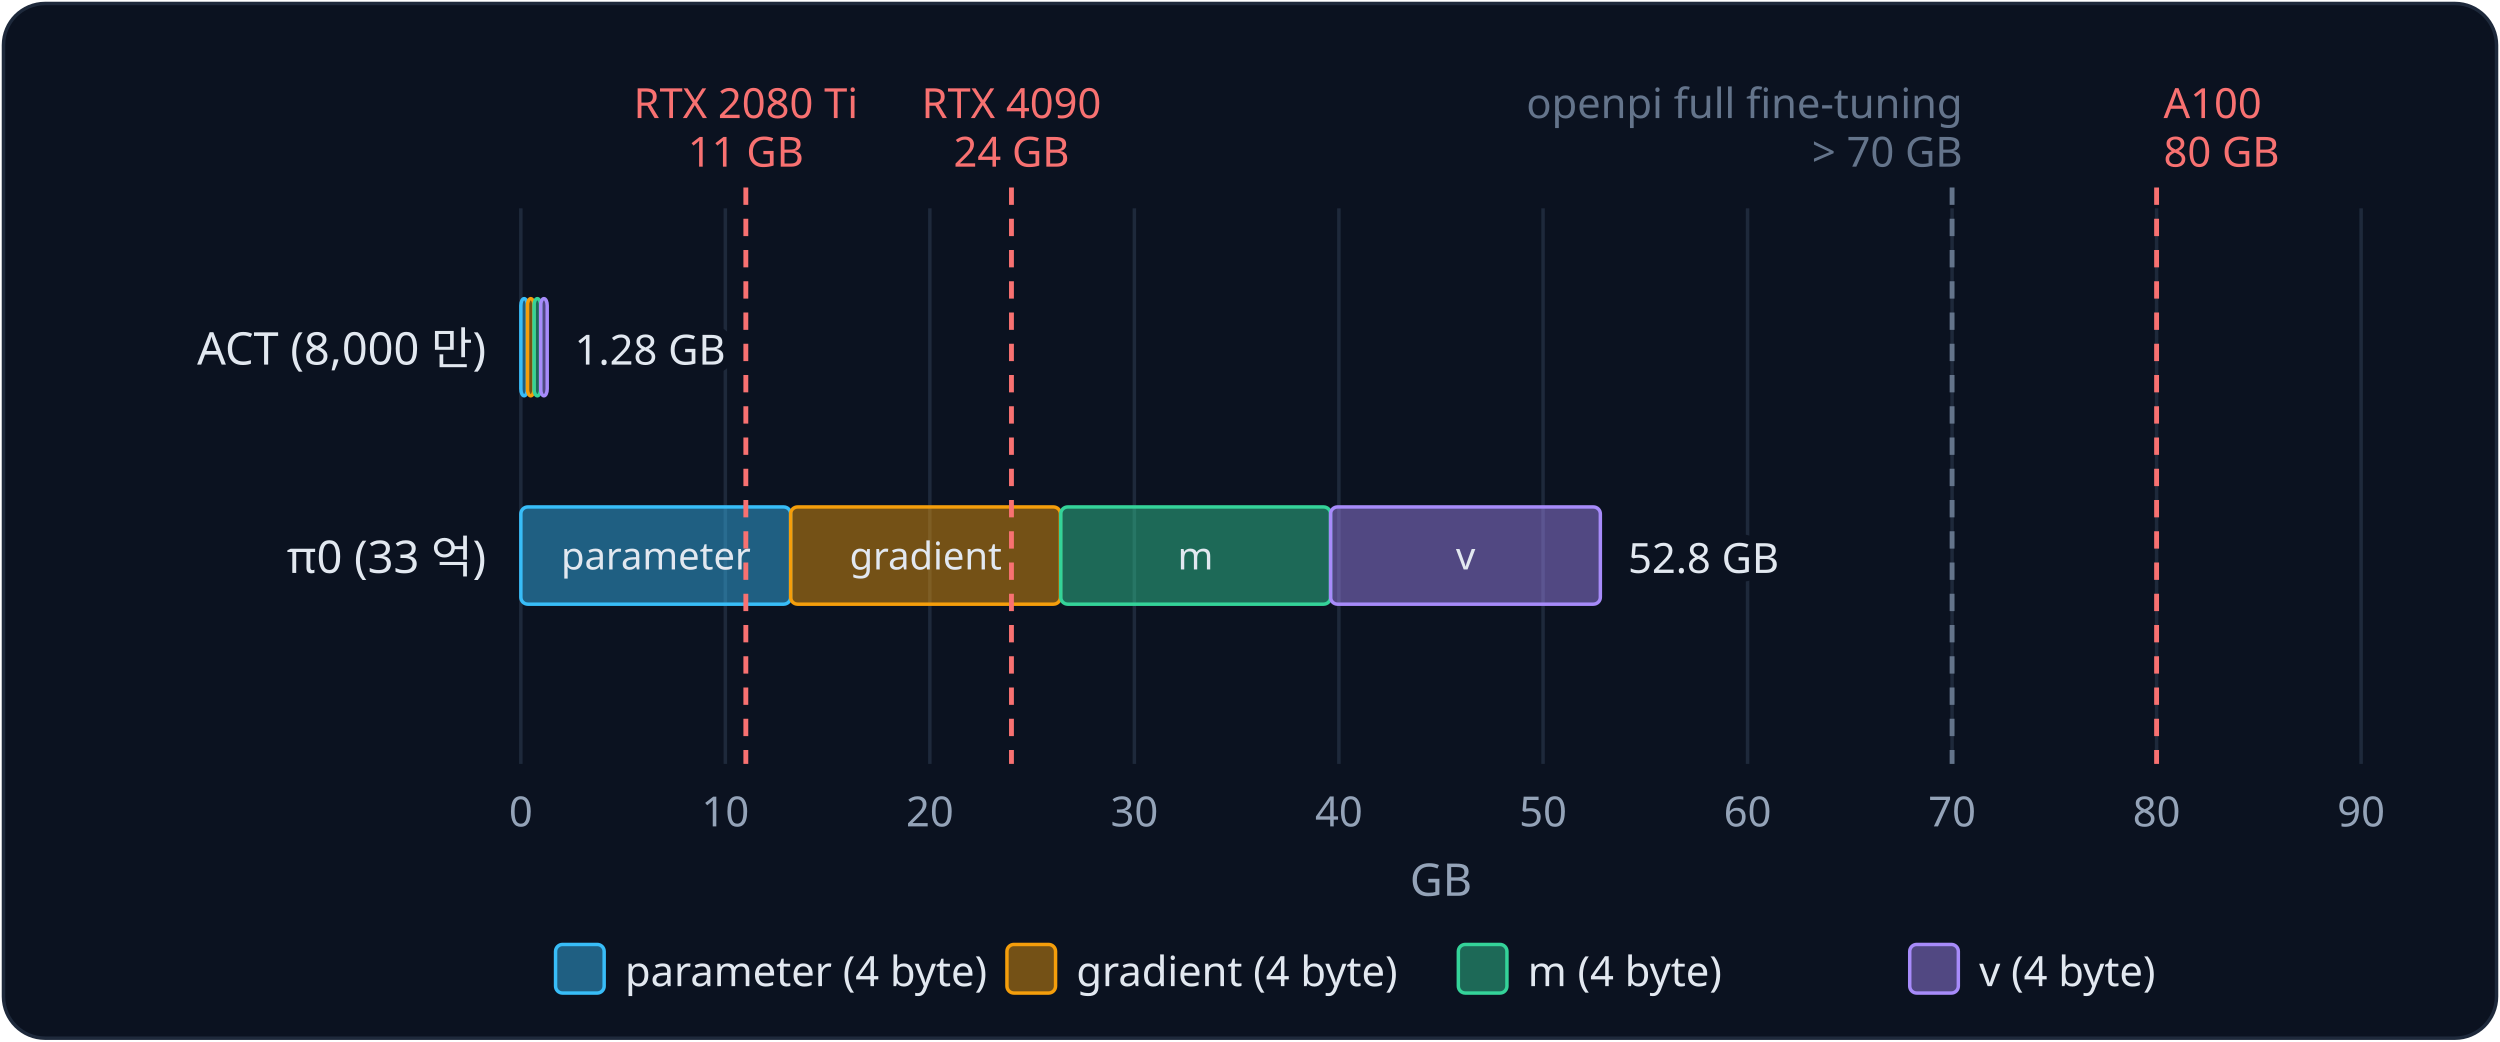
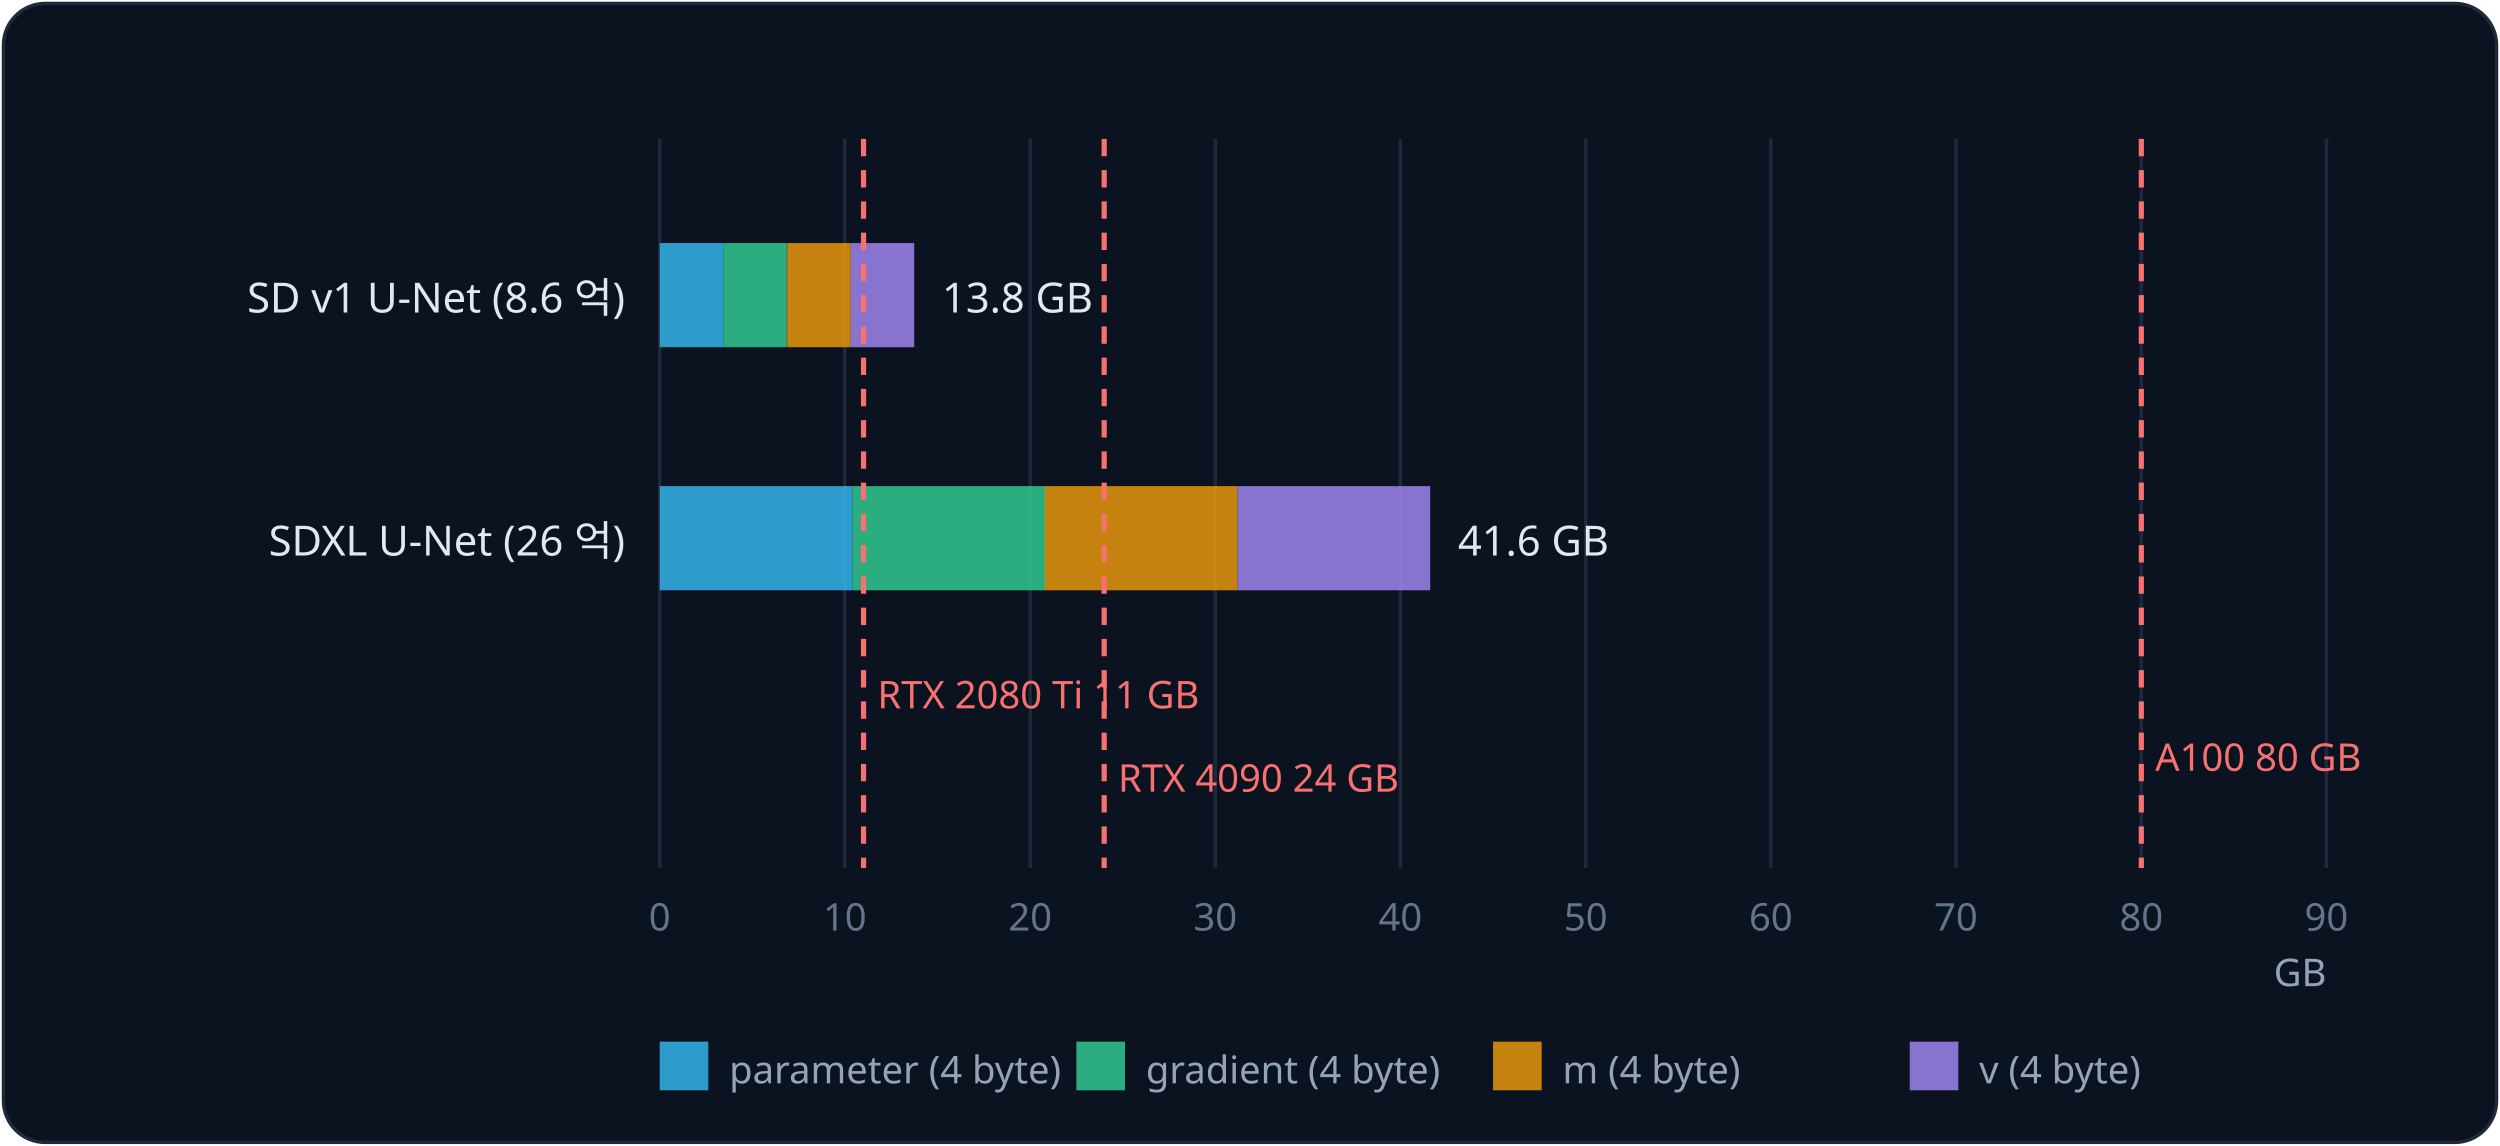
- <svg xmlns="http://www.w3.org/2000/svg" viewBox="0 0 720 300" font-family="Pretendard, 'Apple SD Gothic Neo', 'Noto Sans KR', system-ui, sans-serif">
+ <svg xmlns="http://www.w3.org/2000/svg" viewBox="0 0 720 330" font-family="Pretendard, 'Apple SD Gothic Neo', 'Noto Sans KR', system-ui, sans-serif">
  <defs>
-     <marker id="ar-gray" viewBox="0 0 10 10" refX="9" refY="5" markerWidth="7" markerHeight="7" orient="auto-start-reverse">
+     <marker id="arrow" viewBox="0 0 10 10" refX="9" refY="5" markerWidth="7" markerHeight="7" orient="auto-start-reverse">
      <path d="M0,0 L10,5 L0,10 z" fill="#94a3b8" />
    </marker>
-     <marker id="ar-amber" viewBox="0 0 10 10" refX="9" refY="5" markerWidth="7" markerHeight="7" orient="auto-start-reverse">
+     <marker id="arrow-blue" viewBox="0 0 10 10" refX="9" refY="5" markerWidth="7" markerHeight="7" orient="auto-start-reverse">
+       <path d="M0,0 L10,5 L0,10 z" fill="#38bdf8" />
+     </marker>
+     <marker id="arrow-amber" viewBox="0 0 10 10" refX="9" refY="5" markerWidth="7" markerHeight="7" orient="auto-start-reverse">
      <path d="M0,0 L10,5 L0,10 z" fill="#f59e0b" />
    </marker>
-     <marker id="ar-sky" viewBox="0 0 10 10" refX="9" refY="5" markerWidth="7" markerHeight="7" orient="auto-start-reverse">
-       <path d="M0,0 L10,5 L0,10 z" fill="#38bdf8" />
-     </marker>
-     <marker id="ar-green" viewBox="0 0 10 10" refX="9" refY="5" markerWidth="7" markerHeight="7" orient="auto-start-reverse">
+     <marker id="arrow-green" viewBox="0 0 10 10" refX="9" refY="5" markerWidth="7" markerHeight="7" orient="auto-start-reverse">
      <path d="M0,0 L10,5 L0,10 z" fill="#34d399" />
    </marker>
-     <marker id="ar-red" viewBox="0 0 10 10" refX="9" refY="5" markerWidth="7" markerHeight="7" orient="auto-start-reverse">
+     <marker id="arrow-red" viewBox="0 0 10 10" refX="9" refY="5" markerWidth="7" markerHeight="7" orient="auto-start-reverse">
      <path d="M0,0 L10,5 L0,10 z" fill="#f87171" />
    </marker>
-     <marker id="ar-violet" viewBox="0 0 10 10" refX="9" refY="5" markerWidth="7" markerHeight="7" orient="auto-start-reverse">
+     <marker id="arrow-text" viewBox="0 0 10 10" refX="9" refY="5" markerWidth="7" markerHeight="7" orient="auto-start-reverse">
+       <path d="M0,0 L10,5 L0,10 z" fill="#e2e8f0" />
+     </marker>
+     <marker id="arrow-purple" viewBox="0 0 10 10" refX="9" refY="5" markerWidth="7" markerHeight="7" orient="auto-start-reverse">
      <path d="M0,0 L10,5 L0,10 z" fill="#a78bfa" />
    </marker>
-     <marker id="ar-fg" viewBox="0 0 10 10" refX="9" refY="5" markerWidth="7" markerHeight="7" orient="auto-start-reverse">
-       <path d="M0,0 L10,5 L0,10 z" fill="#e2e8f0" />
-     </marker>
  </defs>
-   <rect x="1" y="1" width="718" height="298" rx="12" fill="#0b1220" stroke="#1e293b" />
-   <line x1="150.0" y1="60.0" x2="150.0" y2="220.0" stroke="#1e293b" stroke-width="1.0" />
-   <text x="150.0" y="238.0" fill="#94a3b8" font-size="12" text-anchor="middle">0</text>
-   <line x1="208.9" y1="60.0" x2="208.9" y2="220.0" stroke="#1e293b" stroke-width="1.0" />
-   <text x="208.9" y="238.0" fill="#94a3b8" font-size="12" text-anchor="middle">10</text>
-   <line x1="267.8" y1="60.0" x2="267.8" y2="220.0" stroke="#1e293b" stroke-width="1.0" />
-   <text x="267.8" y="238.0" fill="#94a3b8" font-size="12" text-anchor="middle">20</text>
-   <line x1="326.7" y1="60.0" x2="326.7" y2="220.0" stroke="#1e293b" stroke-width="1.0" />
-   <text x="326.7" y="238.0" fill="#94a3b8" font-size="12" text-anchor="middle">30</text>
-   <line x1="385.6" y1="60.0" x2="385.6" y2="220.0" stroke="#1e293b" stroke-width="1.0" />
-   <text x="385.6" y="238.0" fill="#94a3b8" font-size="12" text-anchor="middle">40</text>
-   <line x1="444.4" y1="60.0" x2="444.4" y2="220.0" stroke="#1e293b" stroke-width="1.0" />
-   <text x="444.4" y="238.0" fill="#94a3b8" font-size="12" text-anchor="middle">50</text>
-   <line x1="503.3" y1="60.0" x2="503.3" y2="220.0" stroke="#1e293b" stroke-width="1.0" />
-   <text x="503.3" y="238.0" fill="#94a3b8" font-size="12" text-anchor="middle">60</text>
-   <line x1="562.2" y1="60.0" x2="562.2" y2="220.0" stroke="#1e293b" stroke-width="1.0" />
-   <text x="562.2" y="238.0" fill="#94a3b8" font-size="12" text-anchor="middle">70</text>
-   <line x1="621.1" y1="60.0" x2="621.1" y2="220.0" stroke="#1e293b" stroke-width="1.0" />
-   <text x="621.1" y="238.0" fill="#94a3b8" font-size="12" text-anchor="middle">80</text>
-   <line x1="680.0" y1="60.0" x2="680.0" y2="220.0" stroke="#1e293b" stroke-width="1.0" />
-   <text x="680.0" y="238.0" fill="#94a3b8" font-size="12" text-anchor="middle">90</text>
-   <text x="415.0" y="258.0" fill="#94a3b8" font-size="13" text-anchor="middle">GB</text>
-   <text x="140.0" y="105.0" fill="#e2e8f0" font-size="13" text-anchor="end">ACT (8,000 만)</text>
-   <rect x="150.0" y="86.0" width="1.9" height="28.0" rx="2" fill="#38bdf8" fill-opacity="0.45" stroke="#38bdf8" stroke-width="1" />
-   <rect x="151.9" y="86.0" width="1.9" height="28.0" rx="2" fill="#f59e0b" fill-opacity="0.45" stroke="#f59e0b" stroke-width="1" />
-   <rect x="153.8" y="86.0" width="1.9" height="28.0" rx="2" fill="#34d399" fill-opacity="0.45" stroke="#34d399" stroke-width="1" />
-   <rect x="155.7" y="86.0" width="1.9" height="28.0" rx="2" fill="#a78bfa" fill-opacity="0.45" stroke="#a78bfa" stroke-width="1" />
-   <text x="165.5" y="105.0" fill="#e2e8f0" font-size="12" text-anchor="start" stroke="#0b1220" stroke-width="5" stroke-linejoin="round" paint-order="stroke">1.28 GB</text>
-   <text x="140.0" y="165.0" fill="#e2e8f0" font-size="13" text-anchor="end">π0 (33 억)</text>
-   <rect x="150.0" y="146.0" width="77.7" height="28.0" rx="2" fill="#38bdf8" fill-opacity="0.45" stroke="#38bdf8" stroke-width="1" />
-   <text x="188.9" y="164.0" fill="#e2e8f0" font-size="11" text-anchor="middle">parameter</text>
-   <rect x="227.7" y="146.0" width="77.7" height="28.0" rx="2" fill="#f59e0b" fill-opacity="0.45" stroke="#f59e0b" stroke-width="1" />
-   <text x="266.6" y="164.0" fill="#e2e8f0" font-size="11" text-anchor="middle">gradient</text>
-   <rect x="305.5" y="146.0" width="77.7" height="28.0" rx="2" fill="#34d399" fill-opacity="0.45" stroke="#34d399" stroke-width="1" />
-   <text x="344.3" y="164.0" fill="#e2e8f0" font-size="11" text-anchor="middle">m</text>
-   <rect x="383.2" y="146.0" width="77.7" height="28.0" rx="2" fill="#a78bfa" fill-opacity="0.45" stroke="#a78bfa" stroke-width="1" />
-   <text x="422.1" y="164.0" fill="#e2e8f0" font-size="11" text-anchor="middle">v</text>
-   <text x="468.9" y="165.0" fill="#e2e8f0" font-size="12" text-anchor="start" stroke="#0b1220" stroke-width="5" stroke-linejoin="round" paint-order="stroke">52.8 GB</text>
-   <line x1="214.8" y1="54.0" x2="214.8" y2="220.0" stroke="#f87171" stroke-width="1.4" stroke-dasharray="5 4" />
-   <line x1="291.3" y1="54.0" x2="291.3" y2="220.0" stroke="#f87171" stroke-width="1.4" stroke-dasharray="5 4" />
-   <line x1="562.2" y1="54.0" x2="562.2" y2="220.0" stroke="#64748b" stroke-width="1.4" stroke-dasharray="5 4" />
-   <line x1="621.1" y1="54.0" x2="621.1" y2="220.0" stroke="#f87171" stroke-width="1.4" stroke-dasharray="5 4" />
-   <text x="214.8" y="34.0" fill="#f87171" font-size="12" text-anchor="middle" stroke="#0b1220" stroke-width="5" stroke-linejoin="round" paint-order="stroke">RTX 2080 Ti</text>
-   <text x="214.8" y="48.0" fill="#f87171" font-size="12" text-anchor="middle" stroke="#0b1220" stroke-width="5" stroke-linejoin="round" paint-order="stroke">11 GB</text>
-   <text x="291.3" y="34.0" fill="#f87171" font-size="12" text-anchor="middle" stroke="#0b1220" stroke-width="5" stroke-linejoin="round" paint-order="stroke">RTX 4090</text>
-   <text x="291.3" y="48.0" fill="#f87171" font-size="12" text-anchor="middle" stroke="#0b1220" stroke-width="5" stroke-linejoin="round" paint-order="stroke">24 GB</text>
-   <text x="565.2" y="34.0" fill="#64748b" font-size="12" text-anchor="end" stroke="#0b1220" stroke-width="5" stroke-linejoin="round" paint-order="stroke">openpi full fine-tuning</text>
-   <text x="565.2" y="48.0" fill="#64748b" font-size="12" text-anchor="end" stroke="#0b1220" stroke-width="5" stroke-linejoin="round" paint-order="stroke">&gt; 70 GB</text>
-   <text x="623.1" y="34.0" fill="#f87171" font-size="12" text-anchor="start" stroke="#0b1220" stroke-width="5" stroke-linejoin="round" paint-order="stroke">A100</text>
-   <text x="623.1" y="48.0" fill="#f87171" font-size="12" text-anchor="start" stroke="#0b1220" stroke-width="5" stroke-linejoin="round" paint-order="stroke">80 GB</text>
-   <rect x="160.0" y="272.0" width="14.0" height="14.0" rx="2" fill="#38bdf8" fill-opacity="0.45" stroke="#38bdf8" stroke-width="1" />
-   <text x="180.0" y="284.0" fill="#e2e8f0" font-size="12" text-anchor="start">parameter (4 byte)</text>
-   <rect x="290.0" y="272.0" width="14.0" height="14.0" rx="2" fill="#f59e0b" fill-opacity="0.45" stroke="#f59e0b" stroke-width="1" />
-   <text x="310.0" y="284.0" fill="#e2e8f0" font-size="12" text-anchor="start">gradient (4 byte)</text>
-   <rect x="420.0" y="272.0" width="14.0" height="14.0" rx="2" fill="#34d399" fill-opacity="0.45" stroke="#34d399" stroke-width="1" />
-   <text x="440.0" y="284.0" fill="#e2e8f0" font-size="12" text-anchor="start">m (4 byte)</text>
-   <rect x="550.0" y="272.0" width="14.0" height="14.0" rx="2" fill="#a78bfa" fill-opacity="0.45" stroke="#a78bfa" stroke-width="1" />
-   <text x="570.0" y="284.0" fill="#e2e8f0" font-size="12" text-anchor="start">v (4 byte)</text>
+   <rect x="1" y="1" width="718" height="328" rx="12" fill="#0b1220" stroke="#1e293b" />
+   <line x1="190.0" y1="40.0" x2="190.0" y2="250.0" stroke="#1e293b" stroke-width="1" />
+   <text x="190.0" y="268.0" fill="#64748b" font-size="11" text-anchor="middle">0</text>
+   <line x1="243.3" y1="40.0" x2="243.3" y2="250.0" stroke="#1e293b" stroke-width="1" />
+   <text x="243.3" y="268.0" fill="#64748b" font-size="11" text-anchor="middle">10</text>
+   <line x1="296.7" y1="40.0" x2="296.7" y2="250.0" stroke="#1e293b" stroke-width="1" />
+   <text x="296.7" y="268.0" fill="#64748b" font-size="11" text-anchor="middle">20</text>
+   <line x1="350.0" y1="40.0" x2="350.0" y2="250.0" stroke="#1e293b" stroke-width="1" />
+   <text x="350.0" y="268.0" fill="#64748b" font-size="11" text-anchor="middle">30</text>
+   <line x1="403.3" y1="40.0" x2="403.3" y2="250.0" stroke="#1e293b" stroke-width="1" />
+   <text x="403.3" y="268.0" fill="#64748b" font-size="11" text-anchor="middle">40</text>
+   <line x1="456.7" y1="40.0" x2="456.7" y2="250.0" stroke="#1e293b" stroke-width="1" />
+   <text x="456.7" y="268.0" fill="#64748b" font-size="11" text-anchor="middle">50</text>
+   <line x1="510.0" y1="40.0" x2="510.0" y2="250.0" stroke="#1e293b" stroke-width="1" />
+   <text x="510.0" y="268.0" fill="#64748b" font-size="11" text-anchor="middle">60</text>
+   <line x1="563.3" y1="40.0" x2="563.3" y2="250.0" stroke="#1e293b" stroke-width="1" />
+   <text x="563.3" y="268.0" fill="#64748b" font-size="11" text-anchor="middle">70</text>
+   <line x1="616.7" y1="40.0" x2="616.7" y2="250.0" stroke="#1e293b" stroke-width="1" />
+   <text x="616.7" y="268.0" fill="#64748b" font-size="11" text-anchor="middle">80</text>
+   <line x1="670.0" y1="40.0" x2="670.0" y2="250.0" stroke="#1e293b" stroke-width="1" />
+   <text x="670.0" y="268.0" fill="#64748b" font-size="11" text-anchor="middle">90</text>
+   <text x="670.0" y="284.0" fill="#94a3b8" font-size="11" text-anchor="end">GB</text>
+   <text x="180.0" y="90.0" fill="#e2e8f0" font-size="12" text-anchor="end">SD v1 U-Net (8.6 억)</text>
+   <rect x="190.0" y="70.0" width="18.3" height="30.0" rx="0" fill="#38bdf8" stroke="none" stroke-width="1" fill-opacity="0.8" />
+   <rect x="208.3" y="70.0" width="18.3" height="30.0" rx="0" fill="#34d399" stroke="none" stroke-width="1" fill-opacity="0.8" />
+   <rect x="226.7" y="70.0" width="18.3" height="30.0" rx="0" fill="#f59e0b" stroke="none" stroke-width="1" fill-opacity="0.8" />
+   <rect x="245.0" y="70.0" width="18.3" height="30.0" rx="0" fill="#a78bfa" stroke="none" stroke-width="1" fill-opacity="0.8" />
+   <text x="271.3" y="90.0" fill="#e2e8f0" font-size="12" text-anchor="start">13.8 GB</text>
+   <text x="180.0" y="160.0" fill="#e2e8f0" font-size="12" text-anchor="end">SDXL U-Net (26 억)</text>
+   <rect x="190.0" y="140.0" width="55.5" height="30.0" rx="0" fill="#38bdf8" stroke="none" stroke-width="1" fill-opacity="0.8" />
+   <rect x="245.5" y="140.0" width="55.5" height="30.0" rx="0" fill="#34d399" stroke="none" stroke-width="1" fill-opacity="0.8" />
+   <rect x="300.9" y="140.0" width="55.5" height="30.0" rx="0" fill="#f59e0b" stroke="none" stroke-width="1" fill-opacity="0.8" />
+   <rect x="356.4" y="140.0" width="55.5" height="30.0" rx="0" fill="#a78bfa" stroke="none" stroke-width="1" fill-opacity="0.8" />
+   <text x="419.9" y="160.0" fill="#e2e8f0" font-size="12" text-anchor="start">41.6 GB</text>
+   <line x1="248.7" y1="40.0" x2="248.7" y2="250.0" stroke="#f87171" stroke-width="1.5" stroke-dasharray="5 4" />
+   <text x="252.7" y="204.0" fill="#f87171" font-size="11" text-anchor="start">RTX 2080 Ti 11 GB</text>
+   <line x1="318.0" y1="40.0" x2="318.0" y2="250.0" stroke="#f87171" stroke-width="1.5" stroke-dasharray="5 4" />
+   <text x="322.0" y="228.0" fill="#f87171" font-size="11" text-anchor="start">RTX 4090 24 GB</text>
+   <line x1="616.7" y1="40.0" x2="616.7" y2="250.0" stroke="#f87171" stroke-width="1.5" stroke-dasharray="5 4" />
+   <text x="620.7" y="222.0" fill="#f87171" font-size="11" text-anchor="start">A100 80 GB</text>
+   <rect x="190.0" y="300.0" width="14.0" height="14.0" rx="0" fill="#38bdf8" stroke="none" stroke-width="1" fill-opacity="0.8" />
+   <text x="210.0" y="312.0" fill="#94a3b8" font-size="11" text-anchor="start">parameter (4 byte)</text>
+   <rect x="310.0" y="300.0" width="14.0" height="14.0" rx="0" fill="#34d399" stroke="none" stroke-width="1" fill-opacity="0.8" />
+   <text x="330.0" y="312.0" fill="#94a3b8" font-size="11" text-anchor="start">gradient (4 byte)</text>
+   <rect x="430.0" y="300.0" width="14.0" height="14.0" rx="0" fill="#f59e0b" stroke="none" stroke-width="1" fill-opacity="0.8" />
+   <text x="450.0" y="312.0" fill="#94a3b8" font-size="11" text-anchor="start">m (4 byte)</text>
+   <rect x="550.0" y="300.0" width="14.0" height="14.0" rx="0" fill="#a78bfa" stroke="none" stroke-width="1" fill-opacity="0.8" />
+   <text x="570.0" y="312.0" fill="#94a3b8" font-size="11" text-anchor="start">v (4 byte)</text>
</svg>
